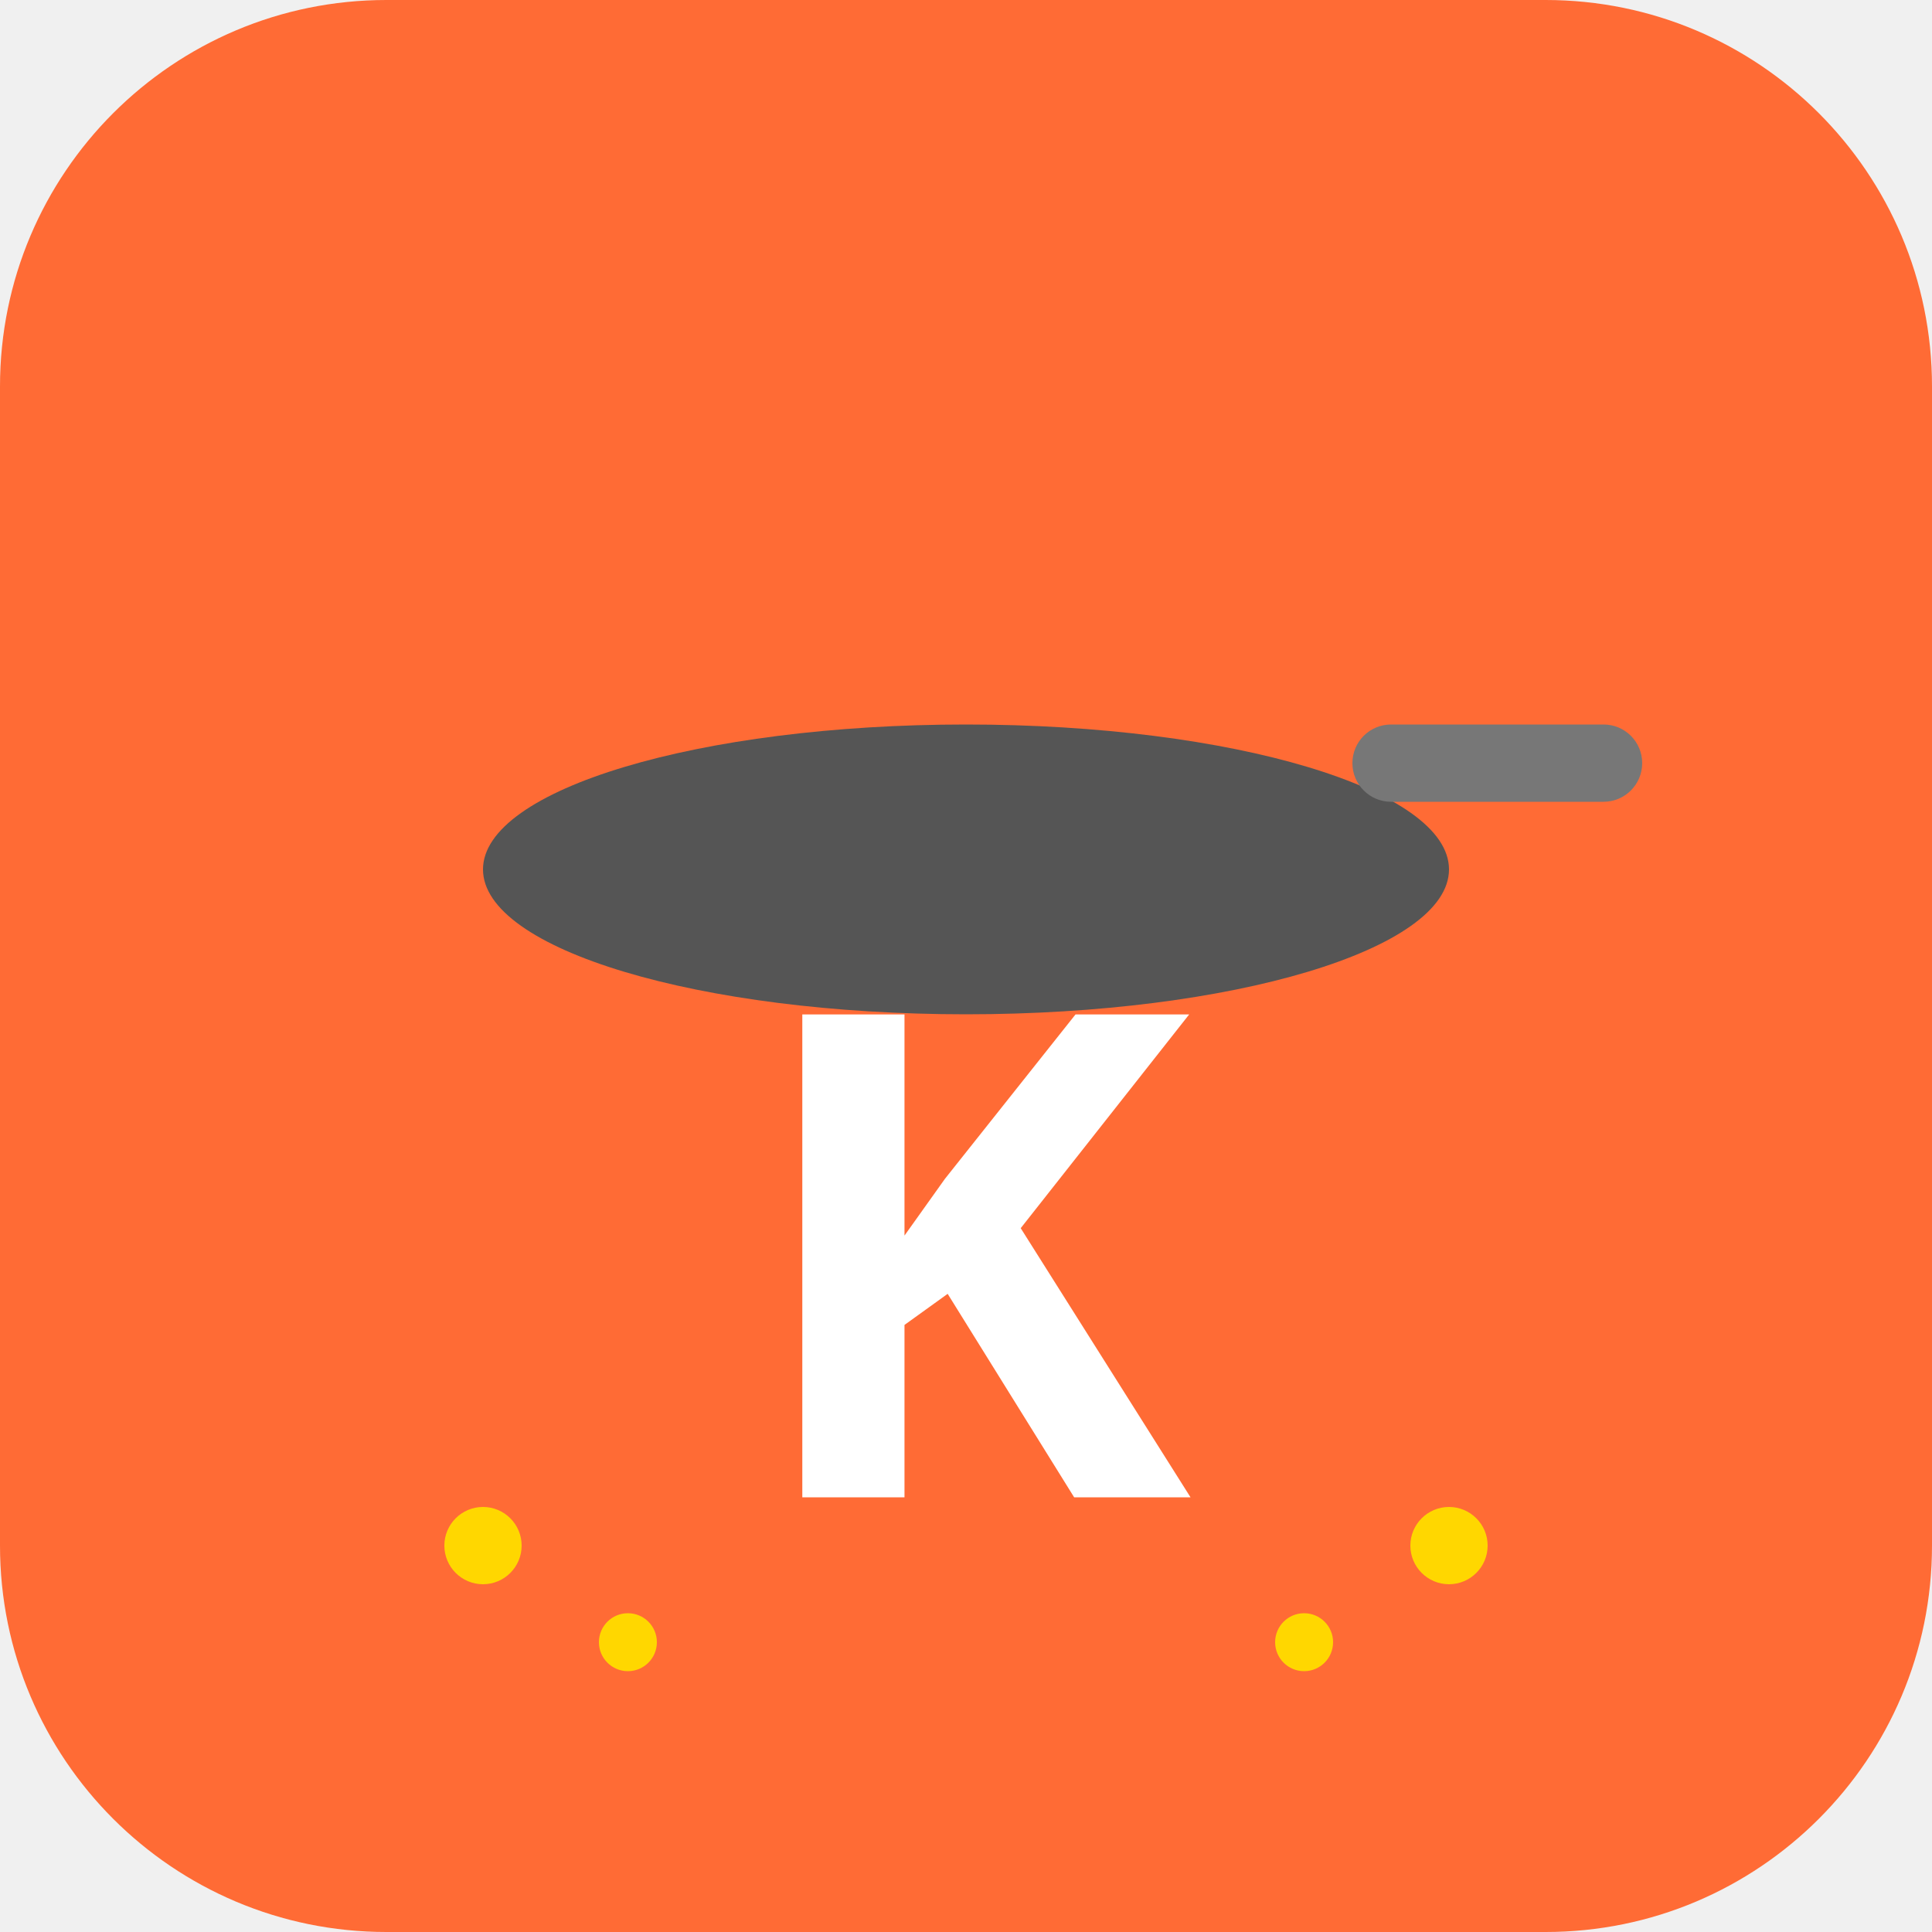
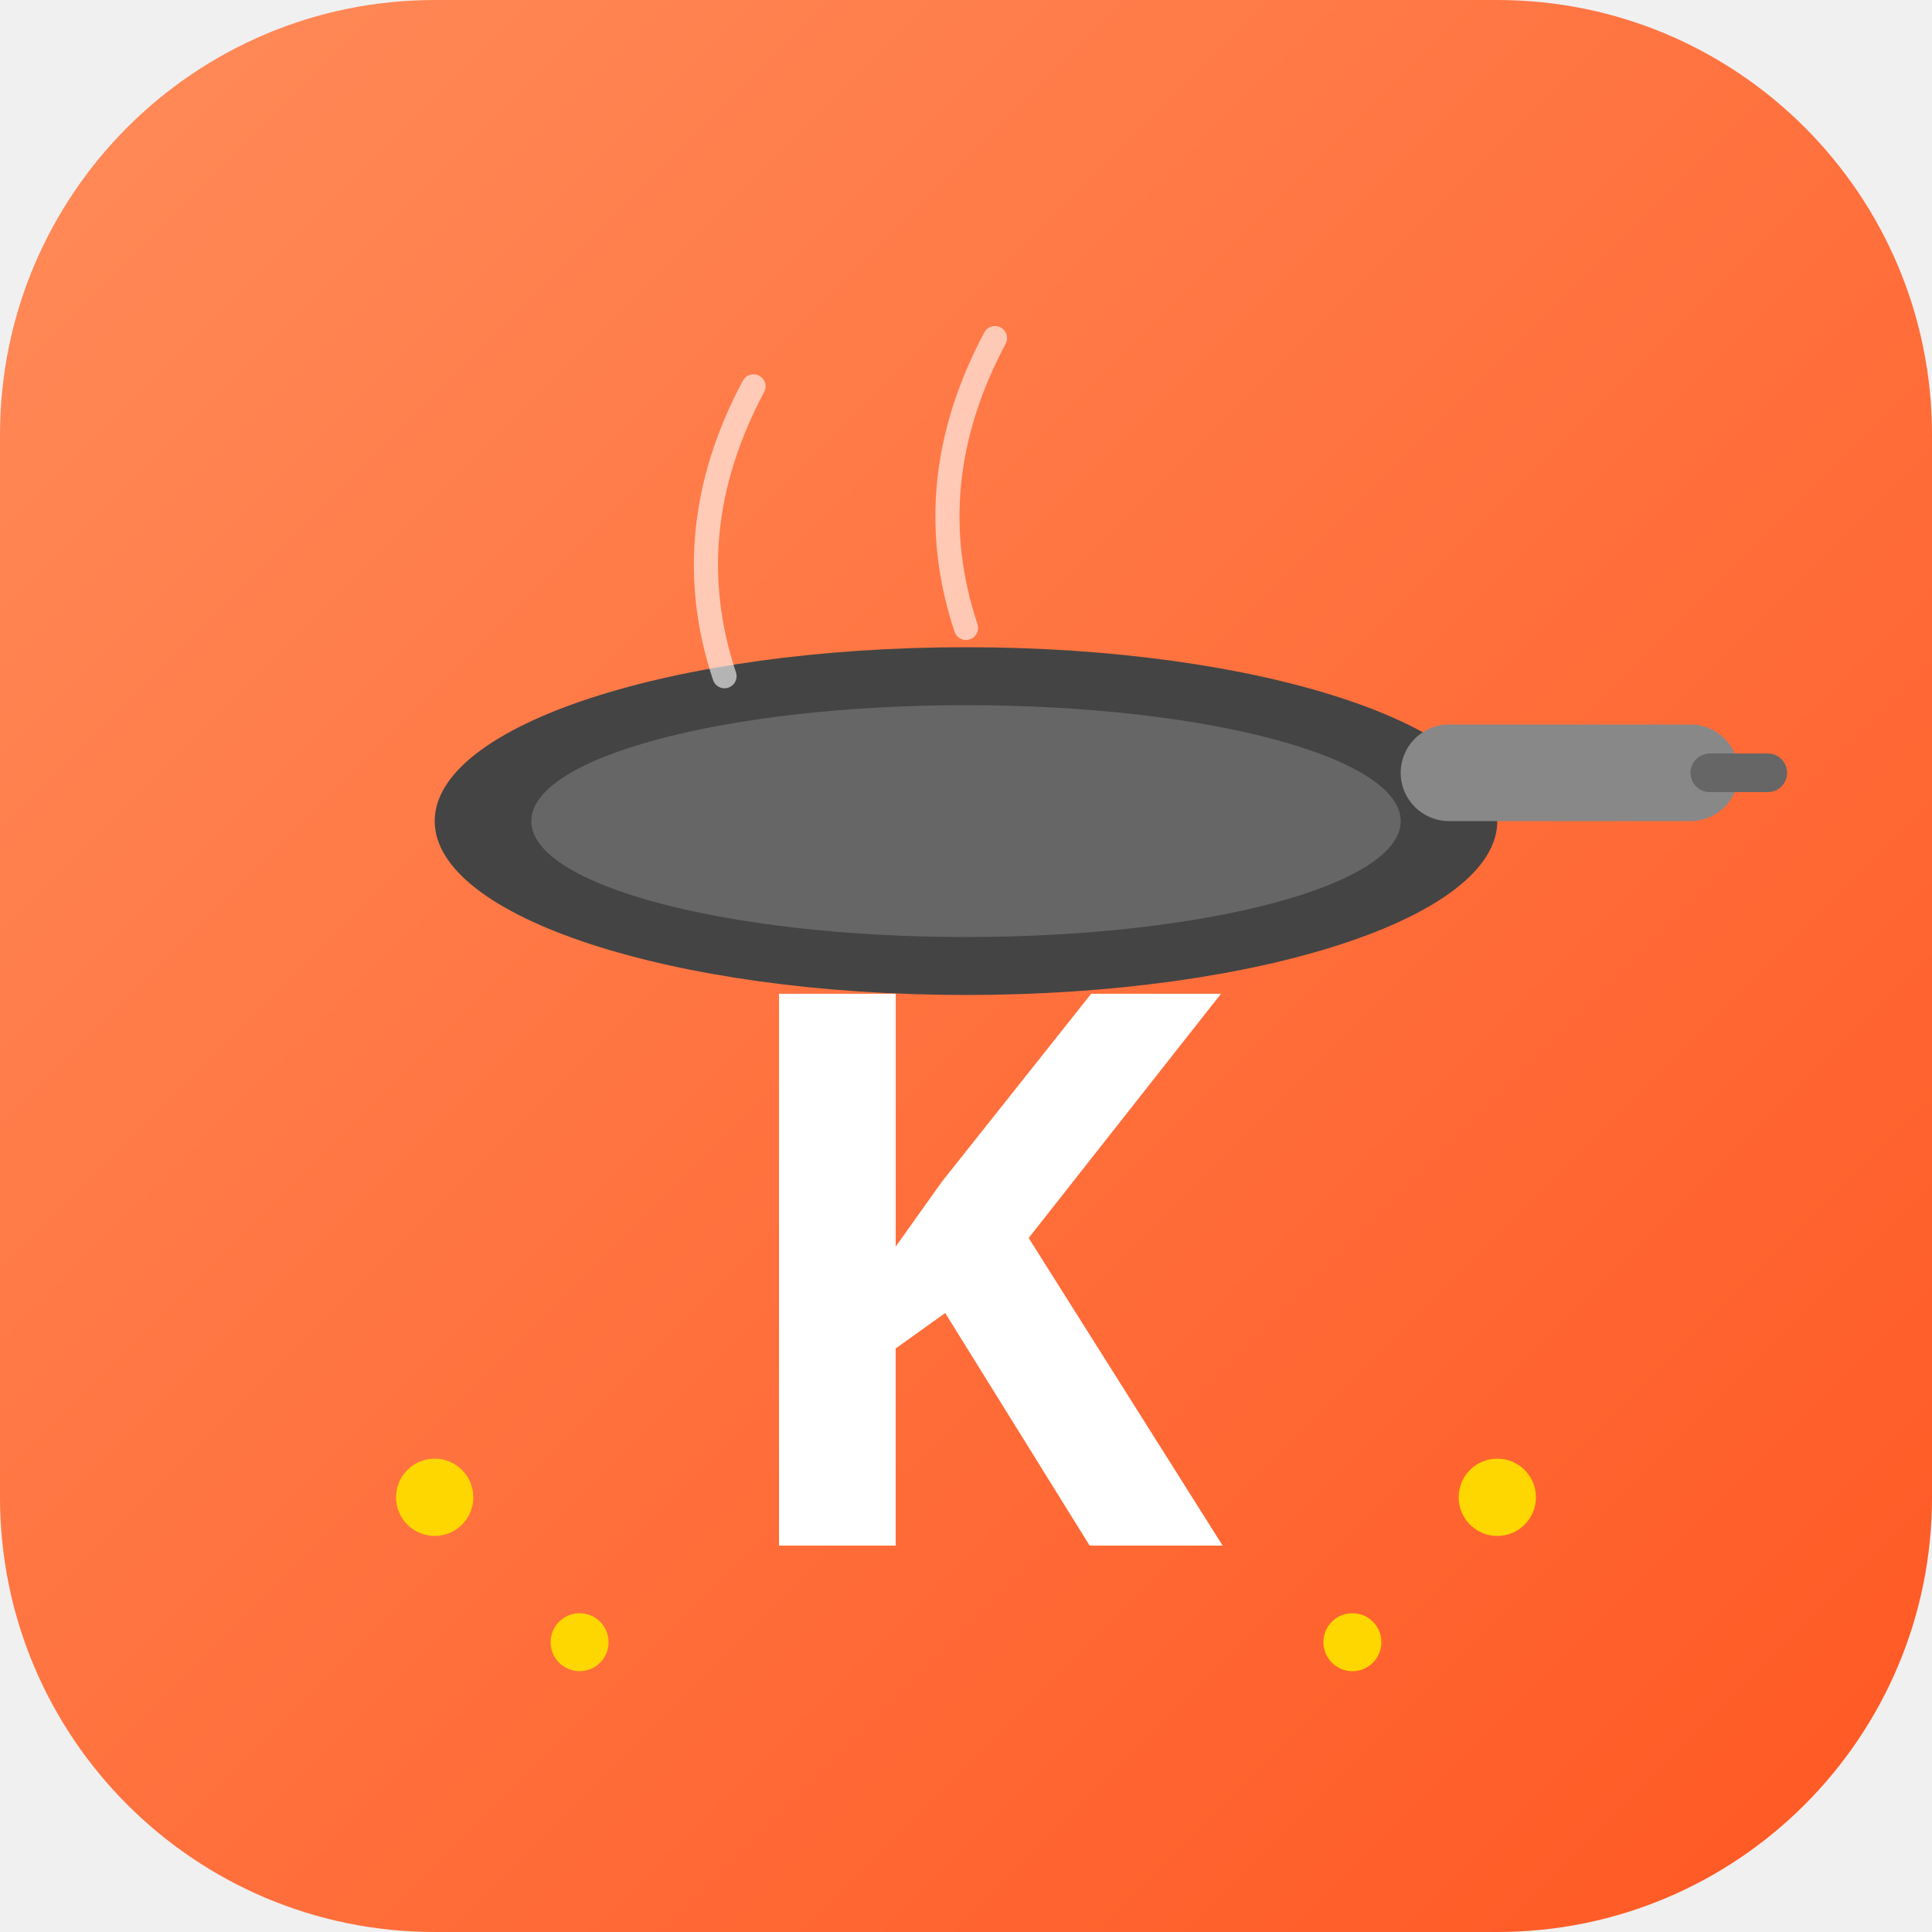
<svg xmlns="http://www.w3.org/2000/svg" viewBox="0 0 200 200">
-   <rect width="200" height="200" rx="40" fill="#FF6B35" />
-   <ellipse cx="100" cy="90" rx="50" ry="15" fill="#555" />
-   <rect x="140" y="75" width="30" height="8" rx="4" fill="#777" />
-   <text x="100" y="155" text-anchor="middle" font-family="Arial Black" font-size="70" fill="white" font-weight="bold">K</text>
-   <circle cx="50" cy="160" r="4" fill="#FFD700" />
-   <circle cx="150" cy="160" r="4" fill="#FFD700" />
-   <circle cx="65" cy="170" r="3" fill="#FFD700" />
-   <circle cx="135" cy="170" r="3" fill="#FFD700" />
+   <defs>
+     <linearGradient id="bgGrad" x1="0%" y1="0%" x2="100%" y2="100%">
+       <stop offset="0%" stop-color="#FF8C5A" />
+       <stop offset="100%" stop-color="#FF5722" />
+     </linearGradient>
+   </defs>
+   <rect width="200" height="200" rx="45" fill="url(#bgGrad)" />
+   <ellipse cx="100" cy="85" rx="55" ry="18" fill="#444" />
+   <ellipse cx="100" cy="85" rx="45" ry="12" fill="#666" />
+   <rect x="145" y="75" width="35" height="10" rx="5" fill="#888" />
+   <rect x="175" y="78" width="10" height="4" rx="2" fill="#666" />
+   <path d="M75 70 Q70 55 78 40" fill="none" stroke="white" stroke-width="2.5" opacity="0.6" stroke-linecap="round">
+     <animate attributeName="opacity" values="0.6;0.1;0.6" dur="2s" repeatCount="indefinite" />
+   </path>
+   <path d="M100 65 Q95 50 103 35" fill="none" stroke="white" stroke-width="2.5" opacity="0.6" stroke-linecap="round">
+     <animate attributeName="opacity" values="0.6;0.1;0.6" dur="2.5s" repeatCount="indefinite" />
+   </path>
+   <text x="100" y="160" text-anchor="middle" font-family="Arial Black, sans-serif" font-size="80" fill="white" font-weight="bold" filter="url(#shadow)">K</text>
+   <g fill="#FFD700">
+     <circle cx="45" cy="155" r="4">
+       <animate attributeName="r" values="4;5;4" dur="1.5s" repeatCount="indefinite" />
+     </circle>
+     <circle cx="155" cy="155" r="4">
+       <animate attributeName="r" values="4;5;4" dur="1.5s" repeatCount="indefinite" begin="0.3s" />
+     </circle>
+     <circle cx="60" cy="170" r="3">
+       <animate attributeName="r" values="3;4;3" dur="1.8s" repeatCount="indefinite" begin="0.6s" />
+     </circle>
+     <circle cx="140" cy="170" r="3">
+       <animate attributeName="r" values="3;4;3" dur="1.8s" repeatCount="indefinite" begin="0.9s" />
+     </circle>
+   </g>
</svg>
